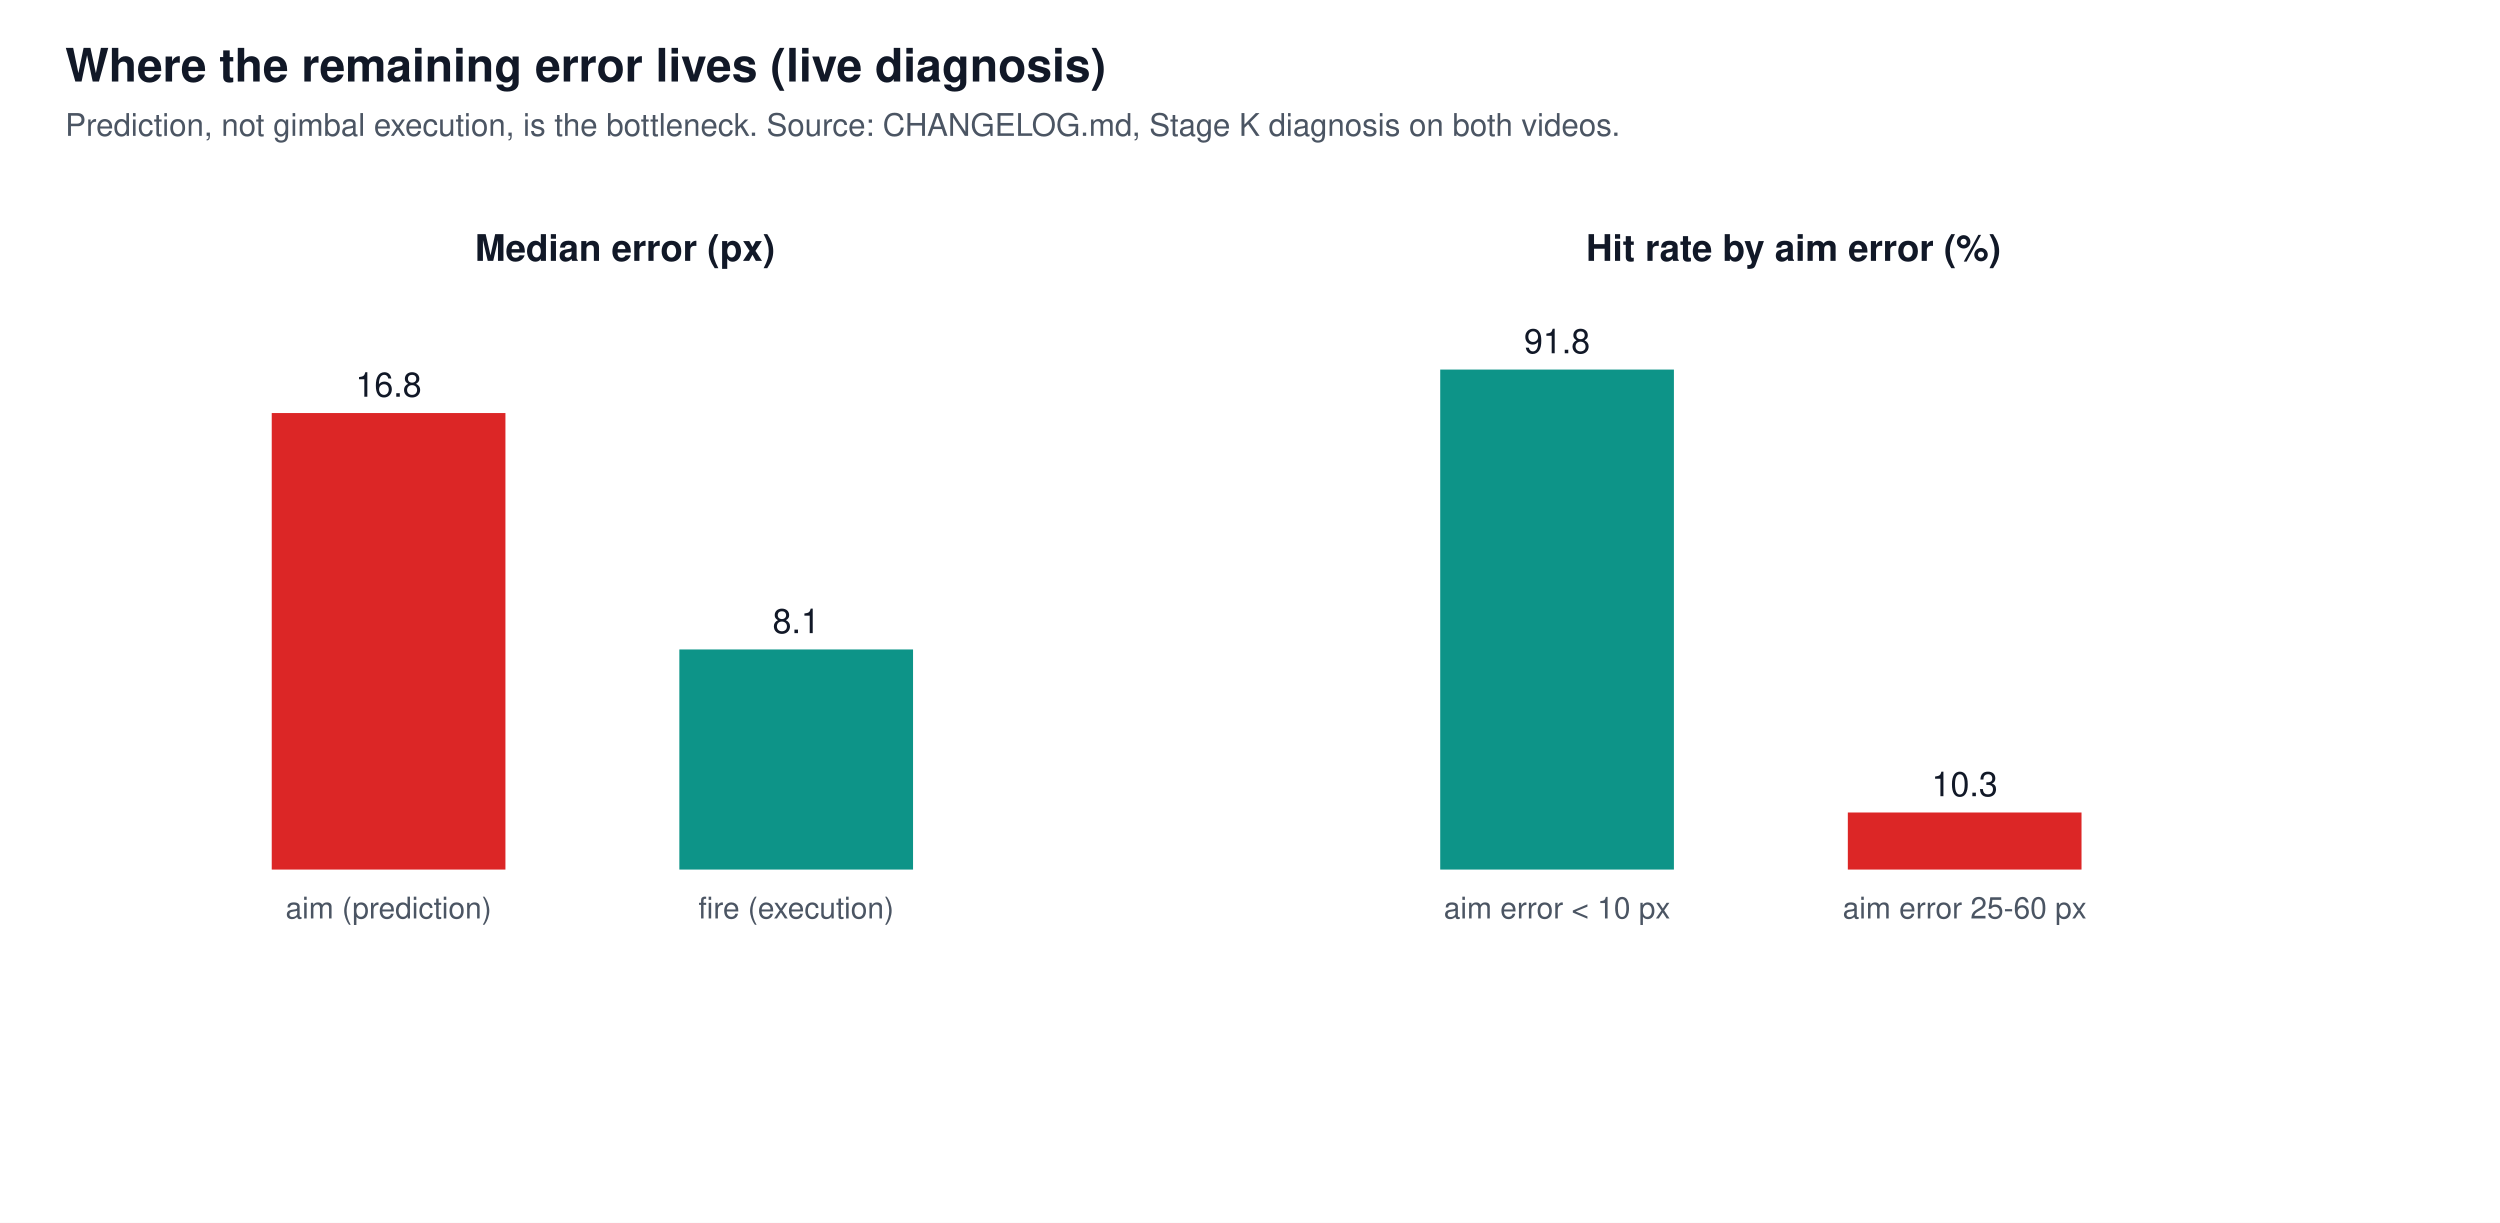
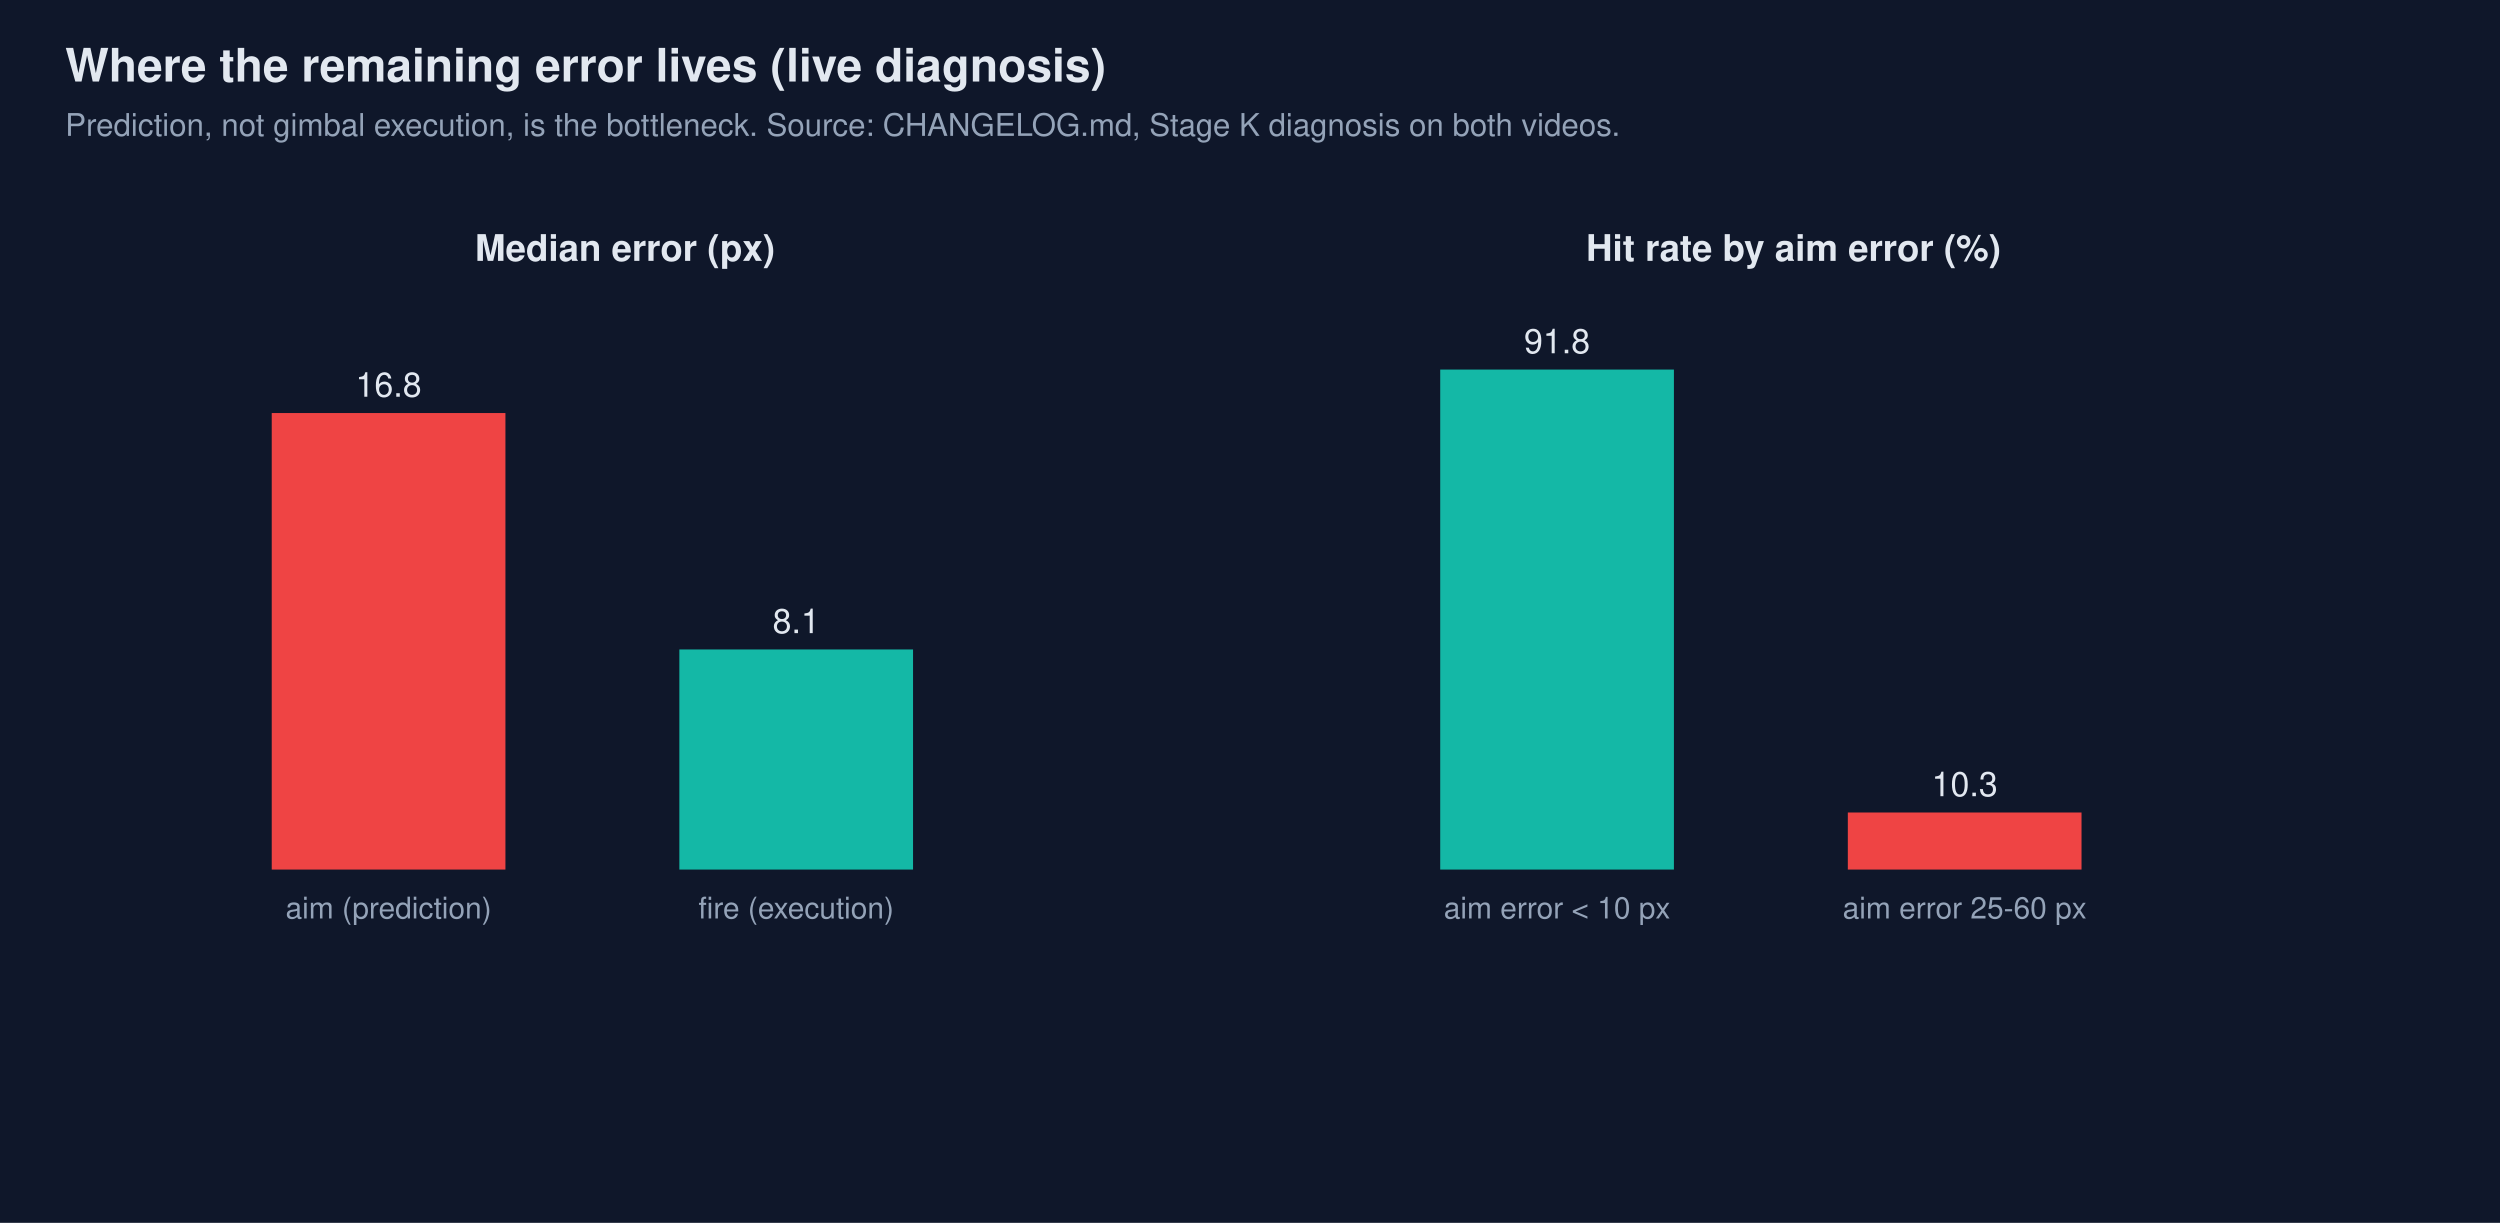
<svg xmlns="http://www.w3.org/2000/svg" width="920" height="450" viewBox="0 0 920 450" font-family="'Segoe UI', Helvetica, Arial, sans-serif">
-   <rect width="920" height="450" fill="white" />
-   <text x="24" y="30" font-size="17" font-weight="bold" fill="#111827">Where the remaining error lives (live diagnosis)</text>
-   <text x="24" y="50" font-size="11.5" fill="#4b5563">Prediction, not gimbal execution, is the bottleneck. Source: CHANGELOG.md, Stage K diagnosis on both videos.</text>
-   <text x="230" y="96" font-size="13.5" font-weight="bold" text-anchor="middle" fill="#111827">Median error (px)</text>
-   <rect x="100" y="152" width="86" height="168" fill="#dc2626" />
-   <text x="143" y="146" font-size="12.5" text-anchor="middle" fill="#111827">16.8</text>
-   <text x="143" y="338" font-size="11" text-anchor="middle" fill="#4b5563">aim (prediction)</text>
-   <rect x="250" y="239" width="86" height="81" fill="#0d9488" />
-   <text x="293" y="233" font-size="12.5" text-anchor="middle" fill="#111827">8.1</text>
-   <text x="293" y="338" font-size="11" text-anchor="middle" fill="#4b5563">fire (execution)</text>
-   <text x="660" y="96" font-size="13.5" font-weight="bold" text-anchor="middle" fill="#111827">Hit rate by aim error (%)</text>
-   <rect x="530" y="136" width="86" height="184" fill="#0d9488" />
-   <text x="573" y="130" font-size="12.5" text-anchor="middle" fill="#111827">91.8</text>
-   <text x="573" y="338" font-size="11" text-anchor="middle" fill="#4b5563">aim error &lt; 10 px</text>
-   <rect x="680" y="299" width="86" height="21" fill="#dc2626" />
-   <text x="723" y="293" font-size="12.5" text-anchor="middle" fill="#111827">10.3</text>
-   <text x="723" y="338" font-size="11" text-anchor="middle" fill="#4b5563">aim error 25-60 px</text>
+   <rect width="920" height="450" fill="#0f172a" />
+   <text x="24" y="30" font-size="17" font-weight="bold" fill="#e2e8f0">Where the remaining error lives (live diagnosis)</text>
+   <text x="24" y="50" font-size="11.5" fill="#94a3b8">Prediction, not gimbal execution, is the bottleneck. Source: CHANGELOG.md, Stage K diagnosis on both videos.</text>
+   <text x="230" y="96" font-size="13.5" font-weight="bold" text-anchor="middle" fill="#e2e8f0">Median error (px)</text>
+   <rect x="100" y="152" width="86" height="168" fill="#ef4444" />
+   <text x="143" y="146" font-size="12.5" text-anchor="middle" fill="#e2e8f0">16.8</text>
+   <text x="143" y="338" font-size="11" text-anchor="middle" fill="#94a3b8">aim (prediction)</text>
+   <rect x="250" y="239" width="86" height="81" fill="#14b8a6" />
+   <text x="293" y="233" font-size="12.5" text-anchor="middle" fill="#e2e8f0">8.1</text>
+   <text x="293" y="338" font-size="11" text-anchor="middle" fill="#94a3b8">fire (execution)</text>
+   <text x="660" y="96" font-size="13.5" font-weight="bold" text-anchor="middle" fill="#e2e8f0">Hit rate by aim error (%)</text>
+   <rect x="530" y="136" width="86" height="184" fill="#14b8a6" />
+   <text x="573" y="130" font-size="12.5" text-anchor="middle" fill="#e2e8f0">91.8</text>
+   <text x="573" y="338" font-size="11" text-anchor="middle" fill="#94a3b8">aim error &lt; 10 px</text>
+   <rect x="680" y="299" width="86" height="21" fill="#ef4444" />
+   <text x="723" y="293" font-size="12.5" text-anchor="middle" fill="#e2e8f0">10.3</text>
+   <text x="723" y="338" font-size="11" text-anchor="middle" fill="#94a3b8">aim error 25-60 px</text>
</svg>
